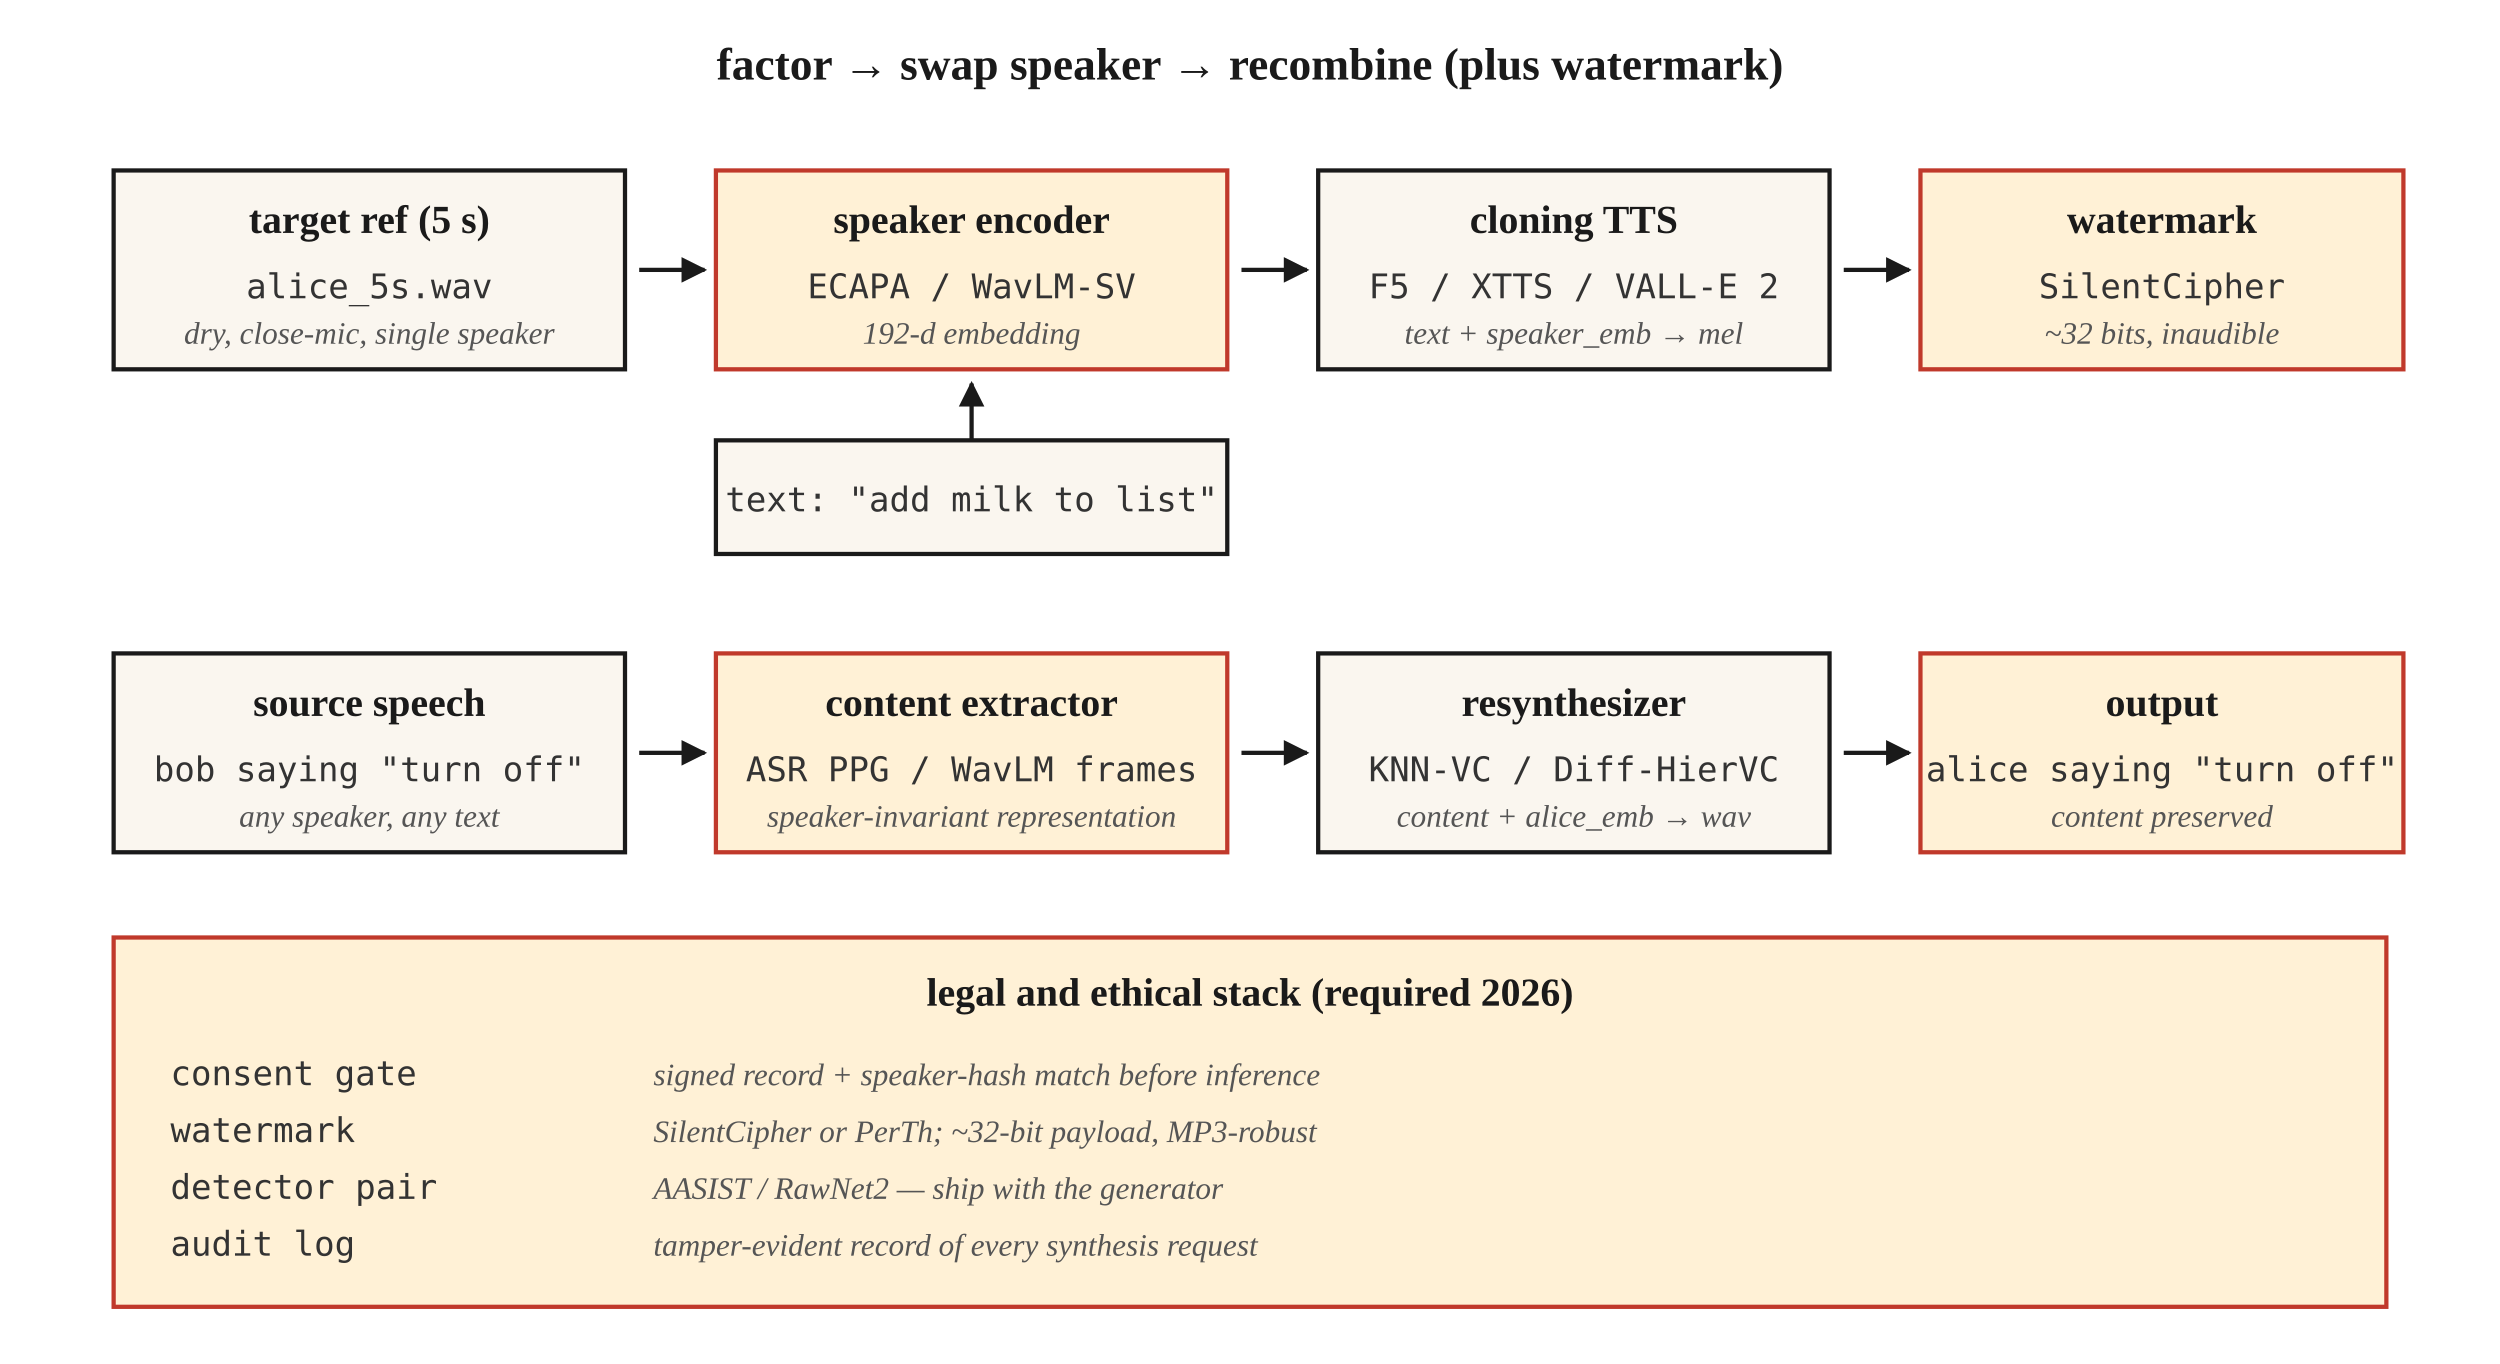
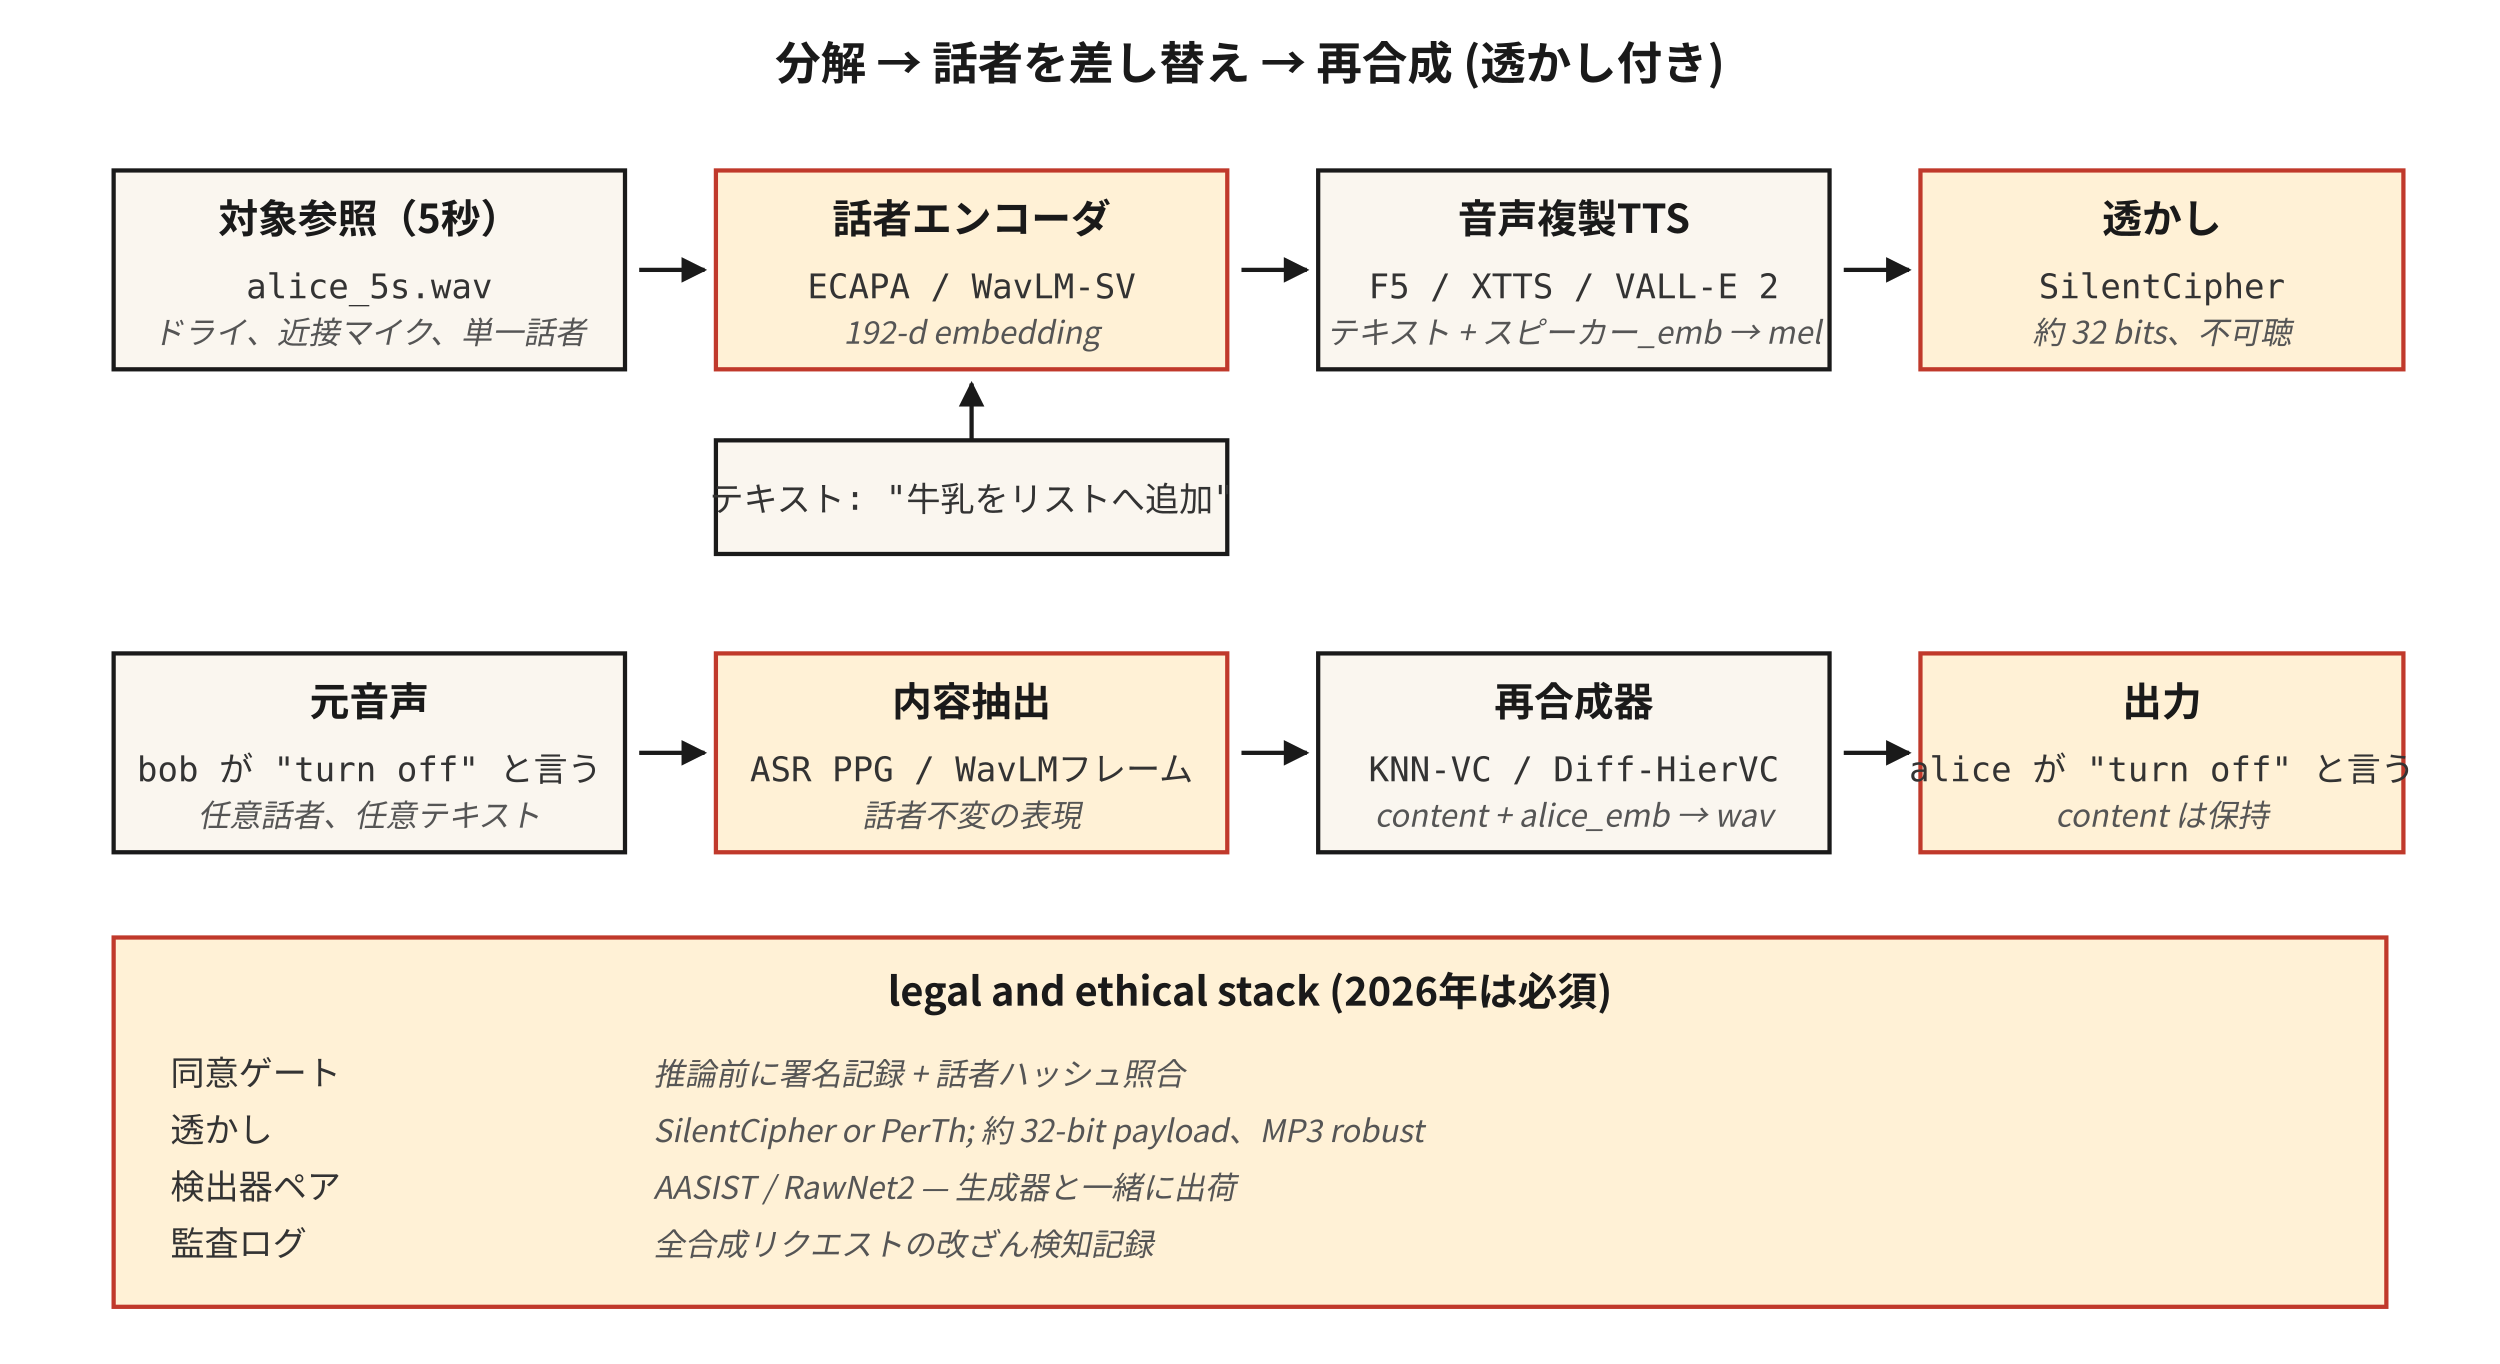
- <svg xmlns="http://www.w3.org/2000/svg" viewBox="0 0 880 480" font-family="Georgia, 'Times New Roman', serif">
+ <svg xmlns="http://www.w3.org/2000/svg" viewBox="0 0 880 480" font-family="'Hiragino Sans', 'Yu Gothic', 'Noto Sans CJK JP', sans-serif">
  <defs>
    <marker id="arrow" viewBox="0 0 10 10" refX="9" refY="5" markerWidth="6" markerHeight="6" orient="auto">
      <path d="M0,0 L10,5 L0,10 z" fill="#1a1a1a" />
    </marker>
    <style>
      .box { fill: #faf6ef; stroke: #1a1a1a; stroke-width: 1.5; }
      .hot { fill: #fff1d6; stroke: #c0392b; stroke-width: 1.5; }
      .label { font-size: 14px; font-weight: 600; fill: #1a1a1a; }
-       .content { font-size: 12px; fill: #333; font-family: 'Menlo', monospace; }
+       .content { font-size: 12px; fill: #333; font-family: 'Hiragino Sans', 'Yu Gothic', 'Menlo', monospace; }
      .caption { font-size: 11px; fill: #555; font-style: italic; }
      .title { font-size: 16px; font-weight: 700; fill: #1a1a1a; }
    </style>
  </defs>
-   <text x="440" y="28" text-anchor="middle" class="title">factor → swap speaker → recombine (plus watermark)</text>
+   <text x="440" y="28" text-anchor="middle" class="title">分解 → 話者を差し替え → 再合成 (透かし付き)</text>
  <rect x="40" y="60" width="180" height="70" class="box" />
-   <text x="130" y="82" text-anchor="middle" class="label">target ref (5 s)</text>
+   <text x="130" y="82" text-anchor="middle" class="label">対象参照（5秒）</text>
  <text x="130" y="105" text-anchor="middle" class="content">alice_5s.wav</text>
-   <text x="130" y="121" text-anchor="middle" class="caption">dry, close-mic, single speaker</text>
+   <text x="130" y="121" text-anchor="middle" class="caption">ドライ、近接マイク、単一話者</text>
  <line x1="225" y1="95" x2="248" y2="95" stroke="#1a1a1a" stroke-width="1.5" marker-end="url(#arrow)" />
  <rect x="252" y="60" width="180" height="70" class="hot" />
-   <text x="342" y="82" text-anchor="middle" class="label">speaker encoder</text>
+   <text x="342" y="82" text-anchor="middle" class="label">話者エンコーダ</text>
  <text x="342" y="105" text-anchor="middle" class="content">ECAPA / WavLM-SV</text>
  <text x="342" y="121" text-anchor="middle" class="caption">192-d embedding</text>
  <line x1="437" y1="95" x2="460" y2="95" stroke="#1a1a1a" stroke-width="1.5" marker-end="url(#arrow)" />
  <rect x="464" y="60" width="180" height="70" class="box" />
-   <text x="554" y="82" text-anchor="middle" class="label">cloning TTS</text>
+   <text x="554" y="82" text-anchor="middle" class="label">音声複製TTS</text>
  <text x="554" y="105" text-anchor="middle" class="content">F5 / XTTS / VALL-E 2</text>
-   <text x="554" y="121" text-anchor="middle" class="caption">text + speaker_emb → mel</text>
+   <text x="554" y="121" text-anchor="middle" class="caption">テキスト + スピーカー_emb → mel</text>
  <line x1="649" y1="95" x2="672" y2="95" stroke="#1a1a1a" stroke-width="1.5" marker-end="url(#arrow)" />
  <rect x="676" y="60" width="170" height="70" class="hot" />
-   <text x="761" y="82" text-anchor="middle" class="label">watermark</text>
+   <text x="761" y="82" text-anchor="middle" class="label">透かし</text>
  <text x="761" y="105" text-anchor="middle" class="content">SilentCipher</text>
-   <text x="761" y="121" text-anchor="middle" class="caption">~32 bits, inaudible</text>
+   <text x="761" y="121" text-anchor="middle" class="caption">約 32 bits、不可聴</text>
  <rect x="252" y="155" width="180" height="40" class="box" />
-   <text x="342" y="180" text-anchor="middle" class="content">text: "add milk to list"</text>
+   <text x="342" y="180" text-anchor="middle" class="content">テキスト: "牛乳をリストへ追加"</text>
  <line x1="342" y1="155" x2="342" y2="135" stroke="#1a1a1a" stroke-width="1.5" marker-end="url(#arrow)" />
  <rect x="40" y="230" width="180" height="70" class="box" />
-   <text x="130" y="252" text-anchor="middle" class="label">source speech</text>
-   <text x="130" y="275" text-anchor="middle" class="content">bob saying "turn off"</text>
-   <text x="130" y="291" text-anchor="middle" class="caption">any speaker, any text</text>
+   <text x="130" y="252" text-anchor="middle" class="label">元音声</text>
+   <text x="130" y="275" text-anchor="middle" class="content">bob が "turn off" と言う</text>
+   <text x="130" y="291" text-anchor="middle" class="caption">任意話者、任意テキスト</text>
  <line x1="225" y1="265" x2="248" y2="265" stroke="#1a1a1a" stroke-width="1.5" marker-end="url(#arrow)" />
  <rect x="252" y="230" width="180" height="70" class="hot" />
-   <text x="342" y="252" text-anchor="middle" class="label">content extractor</text>
-   <text x="342" y="275" text-anchor="middle" class="content">ASR PPG / WavLM frames</text>
-   <text x="342" y="291" text-anchor="middle" class="caption">speaker-invariant representation</text>
+   <text x="342" y="252" text-anchor="middle" class="label">内容抽出</text>
+   <text x="342" y="275" text-anchor="middle" class="content">ASR PPG / WavLMフレーム</text>
+   <text x="342" y="291" text-anchor="middle" class="caption">話者不変の表現</text>
  <line x1="437" y1="265" x2="460" y2="265" stroke="#1a1a1a" stroke-width="1.5" marker-end="url(#arrow)" />
  <rect x="464" y="230" width="180" height="70" class="box" />
-   <text x="554" y="252" text-anchor="middle" class="label">resynthesizer</text>
+   <text x="554" y="252" text-anchor="middle" class="label">再合成器</text>
  <text x="554" y="275" text-anchor="middle" class="content">KNN-VC / Diff-HierVC</text>
  <text x="554" y="291" text-anchor="middle" class="caption">content + alice_emb → wav</text>
  <line x1="649" y1="265" x2="672" y2="265" stroke="#1a1a1a" stroke-width="1.5" marker-end="url(#arrow)" />
  <rect x="676" y="230" width="170" height="70" class="hot" />
-   <text x="761" y="252" text-anchor="middle" class="label">output</text>
-   <text x="761" y="275" text-anchor="middle" class="content">alice saying "turn off"</text>
-   <text x="761" y="291" text-anchor="middle" class="caption">content preserved</text>
+   <text x="761" y="252" text-anchor="middle" class="label">出力</text>
+   <text x="761" y="275" text-anchor="middle" class="content">alice が "turn off" と言う</text>
+   <text x="761" y="291" text-anchor="middle" class="caption">content は保持</text>
  <rect x="40" y="330" width="800" height="130" class="hot" />
-   <text x="440" y="354" text-anchor="middle" class="label">legal and ethical stack (required 2026)</text>
-   <text x="60" y="382" class="content">consent gate</text>
-   <text x="230" y="382" class="caption">signed record + speaker-hash match before inference</text>
-   <text x="60" y="402" class="content">watermark</text>
-   <text x="230" y="402" class="caption">SilentCipher or PerTh; ~32-bit payload, MP3-robust</text>
-   <text x="60" y="422" class="content">detector pair</text>
-   <text x="230" y="422" class="caption">AASIST / RawNet2 — ship with the generator</text>
-   <text x="60" y="442" class="content">audit log</text>
-   <text x="230" y="442" class="caption">tamper-evident record of every synthesis request</text>
+   <text x="440" y="354" text-anchor="middle" class="label">legal and ethical stack (2026年は必須)</text>
+   <text x="60" y="382" class="content">同意ゲート</text>
+   <text x="230" y="382" class="caption">推論前に署名記録 + 話者ハッシュ照合</text>
+   <text x="60" y="402" class="content">透かし</text>
+   <text x="230" y="402" class="caption">SilentCipher or PerTh; 約 32-bit payload、MP3 robust</text>
+   <text x="60" y="422" class="content">検出器ペア</text>
+   <text x="230" y="422" class="caption">AASIST / RawNet2 — 生成器と一緒に出荷</text>
+   <text x="60" y="442" class="content">監査ログ</text>
+   <text x="230" y="442" class="caption">全合成リクエストの改ざん検知記録</text>
</svg>
